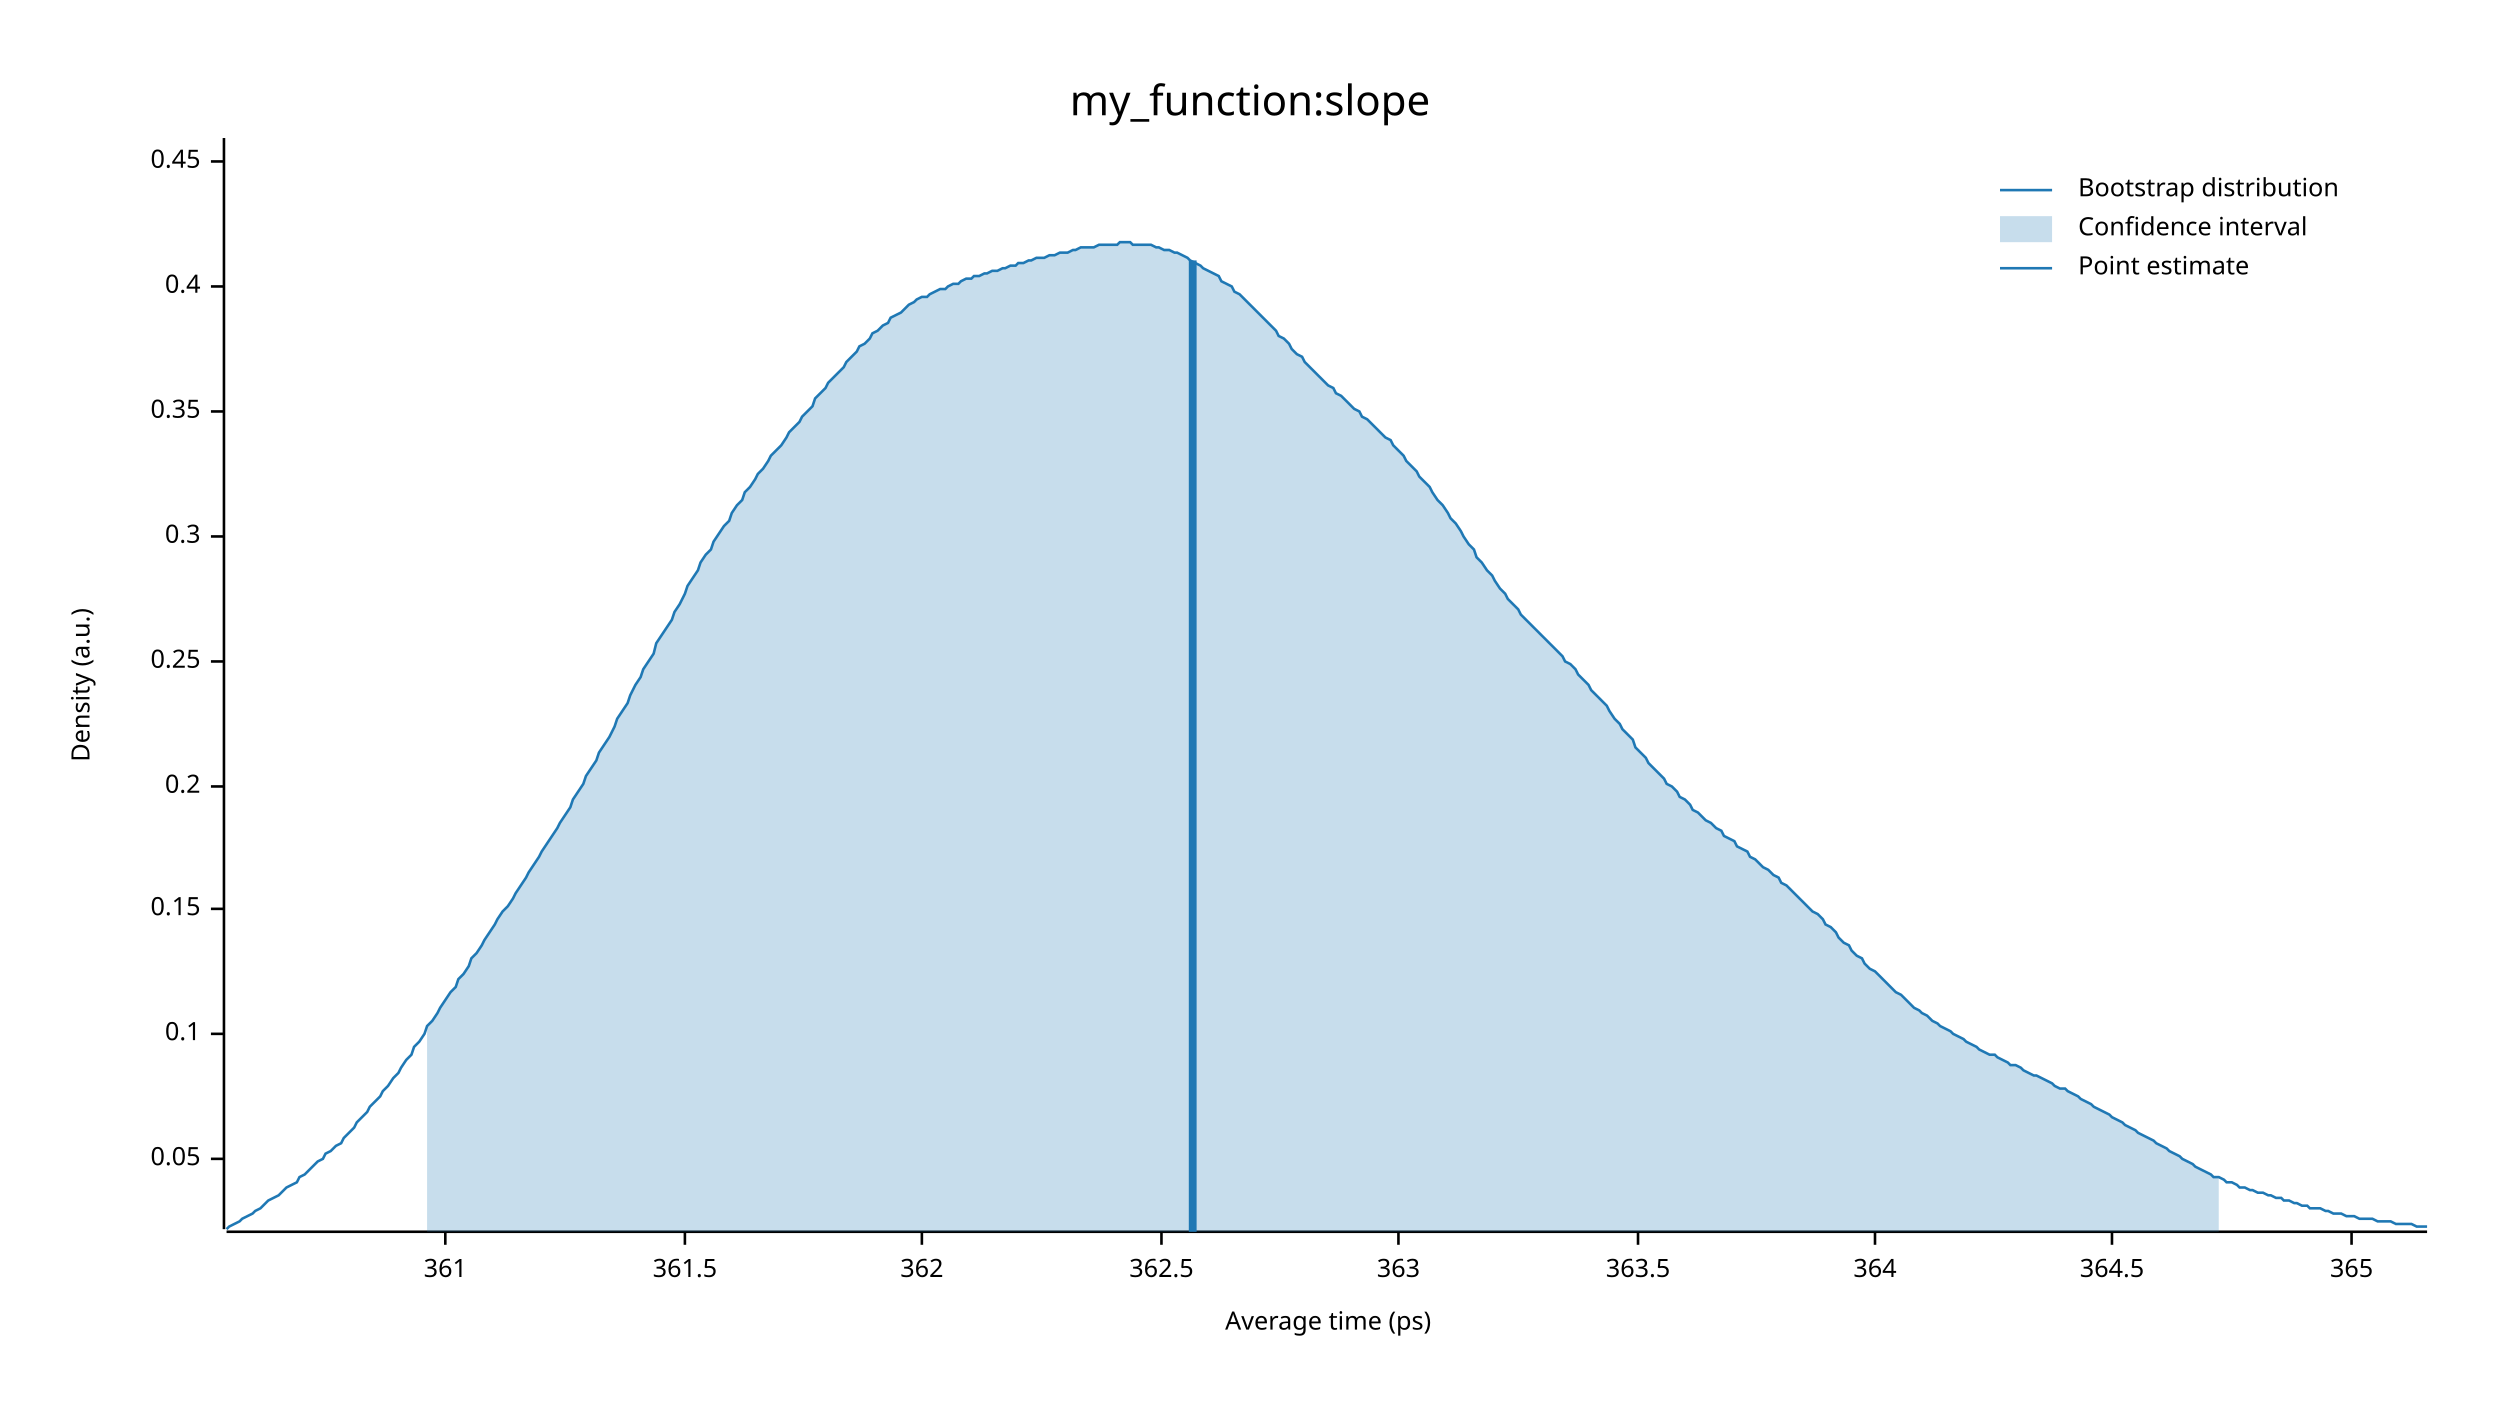
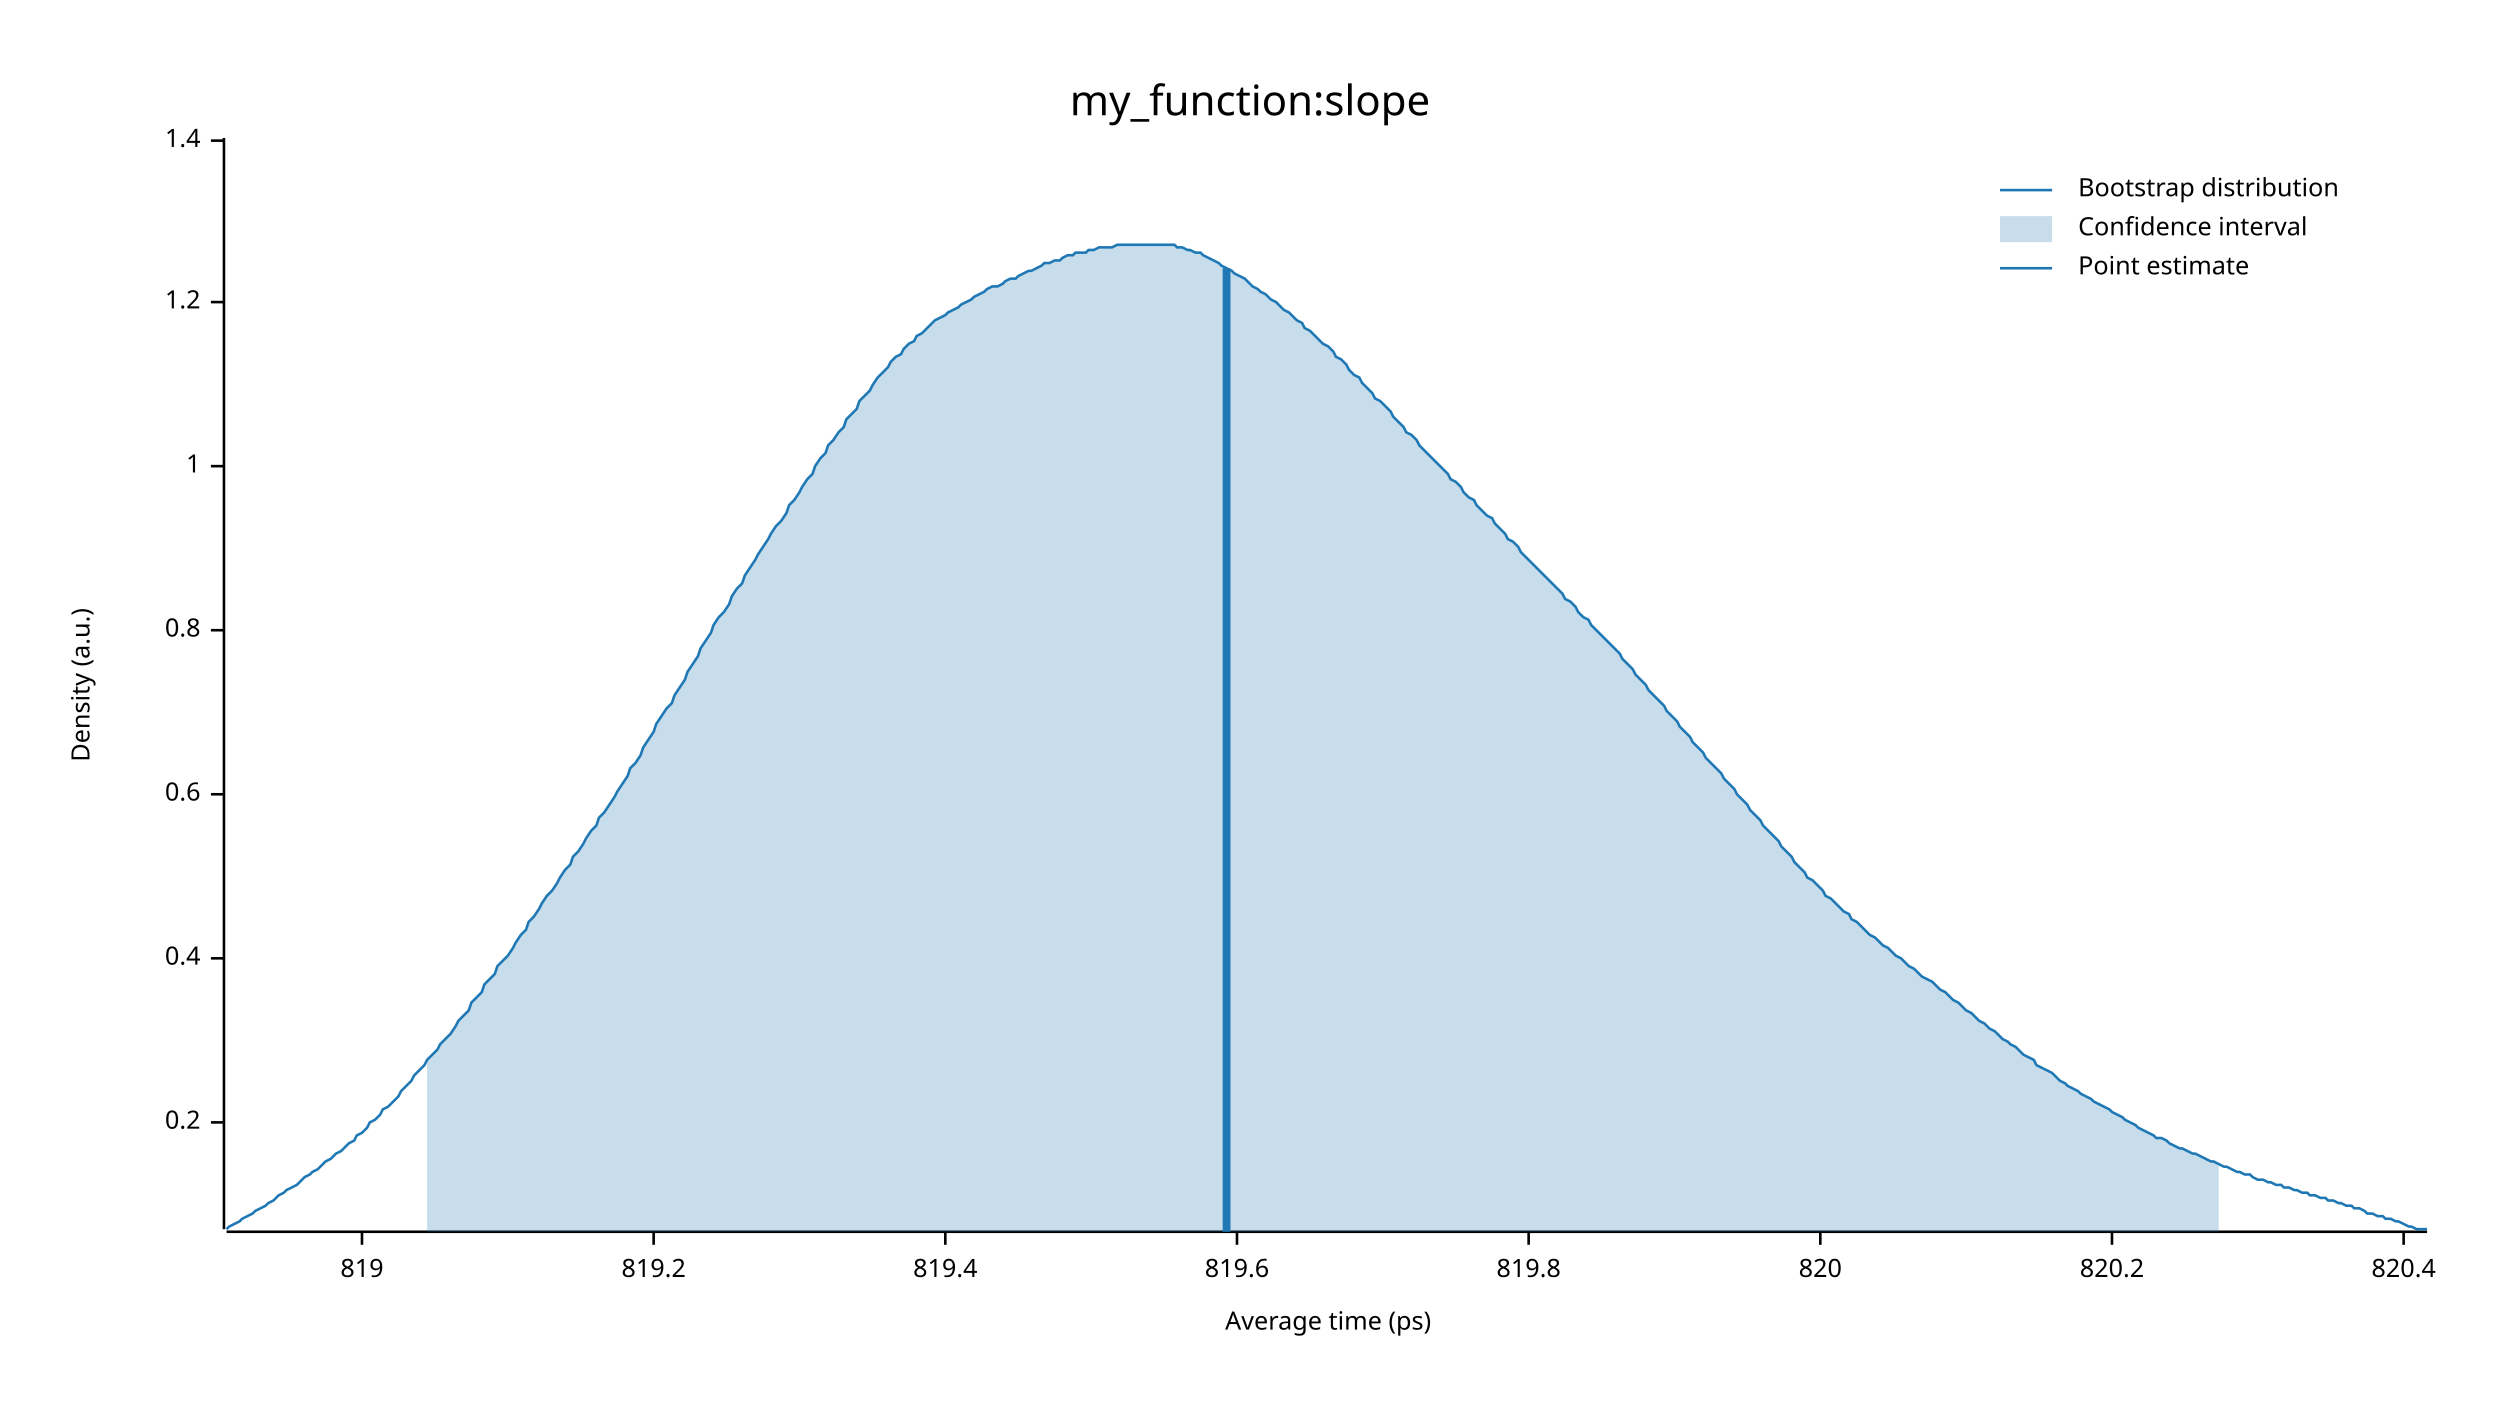
<svg xmlns="http://www.w3.org/2000/svg" width="960" height="540" viewBox="0 0 960 540">
  <text x="480" y="32" dy="0.76em" text-anchor="middle" font-family="sans-serif" font-size="16.129" opacity="1" fill="#000000">
my_function:slope
</text>
  <text x="27" y="263" dy="0.76em" text-anchor="middle" font-family="sans-serif" font-size="9.677" opacity="1" fill="#000000" transform="rotate(270, 27, 263)">
Density (a.u.)
</text>
  <text x="510" y="513" dy="-0.5ex" text-anchor="middle" font-family="sans-serif" font-size="9.677" opacity="1" fill="#000000">
Average time (ps)
</text>
  <polyline fill="none" opacity="1" stroke="#000000" stroke-width="1" points="86,53 86,472 " />
-   <text x="77" y="445" dy="0.5ex" text-anchor="end" font-family="sans-serif" font-size="9.677" opacity="1" fill="#000000">
- 0.05
- </text>
-   <polyline fill="none" opacity="1" stroke="#000000" stroke-width="1" points="81,445 86,445 " />
-   <text x="77" y="397" dy="0.5ex" text-anchor="end" font-family="sans-serif" font-size="9.677" opacity="1" fill="#000000">
- 0.1
- </text>
-   <polyline fill="none" opacity="1" stroke="#000000" stroke-width="1" points="81,397 86,397 " />
-   <text x="77" y="349" dy="0.5ex" text-anchor="end" font-family="sans-serif" font-size="9.677" opacity="1" fill="#000000">
- 0.15
- </text>
-   <polyline fill="none" opacity="1" stroke="#000000" stroke-width="1" points="81,349 86,349 " />
-   <text x="77" y="302" dy="0.5ex" text-anchor="end" font-family="sans-serif" font-size="9.677" opacity="1" fill="#000000">
+   <text x="77" y="431" dy="0.5ex" text-anchor="end" font-family="sans-serif" font-size="9.677" opacity="1" fill="#000000">
0.2
</text>
-   <polyline fill="none" opacity="1" stroke="#000000" stroke-width="1" points="81,302 86,302 " />
-   <text x="77" y="254" dy="0.5ex" text-anchor="end" font-family="sans-serif" font-size="9.677" opacity="1" fill="#000000">
- 0.25
- </text>
-   <polyline fill="none" opacity="1" stroke="#000000" stroke-width="1" points="81,254 86,254 " />
-   <text x="77" y="206" dy="0.5ex" text-anchor="end" font-family="sans-serif" font-size="9.677" opacity="1" fill="#000000">
- 0.3
- </text>
-   <polyline fill="none" opacity="1" stroke="#000000" stroke-width="1" points="81,206 86,206 " />
-   <text x="77" y="158" dy="0.5ex" text-anchor="end" font-family="sans-serif" font-size="9.677" opacity="1" fill="#000000">
- 0.35
- </text>
-   <polyline fill="none" opacity="1" stroke="#000000" stroke-width="1" points="81,158 86,158 " />
-   <text x="77" y="110" dy="0.5ex" text-anchor="end" font-family="sans-serif" font-size="9.677" opacity="1" fill="#000000">
+   <polyline fill="none" opacity="1" stroke="#000000" stroke-width="1" points="81,431 86,431 " />
+   <text x="77" y="368" dy="0.5ex" text-anchor="end" font-family="sans-serif" font-size="9.677" opacity="1" fill="#000000">
0.4
</text>
-   <polyline fill="none" opacity="1" stroke="#000000" stroke-width="1" points="81,110 86,110 " />
-   <text x="77" y="62" dy="0.5ex" text-anchor="end" font-family="sans-serif" font-size="9.677" opacity="1" fill="#000000">
- 0.45
+   <polyline fill="none" opacity="1" stroke="#000000" stroke-width="1" points="81,368 86,368 " />
+   <text x="77" y="305" dy="0.5ex" text-anchor="end" font-family="sans-serif" font-size="9.677" opacity="1" fill="#000000">
+ 0.6
</text>
-   <polyline fill="none" opacity="1" stroke="#000000" stroke-width="1" points="81,62 86,62 " />
+   <polyline fill="none" opacity="1" stroke="#000000" stroke-width="1" points="81,305 86,305 " />
+   <text x="77" y="242" dy="0.5ex" text-anchor="end" font-family="sans-serif" font-size="9.677" opacity="1" fill="#000000">
+ 0.8
+ </text>
+   <polyline fill="none" opacity="1" stroke="#000000" stroke-width="1" points="81,242 86,242 " />
+   <text x="77" y="179" dy="0.5ex" text-anchor="end" font-family="sans-serif" font-size="9.677" opacity="1" fill="#000000">
+ 1
+ </text>
+   <polyline fill="none" opacity="1" stroke="#000000" stroke-width="1" points="81,179 86,179 " />
+   <text x="77" y="116" dy="0.5ex" text-anchor="end" font-family="sans-serif" font-size="9.677" opacity="1" fill="#000000">
+ 1.2
+ </text>
+   <polyline fill="none" opacity="1" stroke="#000000" stroke-width="1" points="81,116 86,116 " />
+   <text x="77" y="54" dy="0.5ex" text-anchor="end" font-family="sans-serif" font-size="9.677" opacity="1" fill="#000000">
+ 1.4
+ </text>
+   <polyline fill="none" opacity="1" stroke="#000000" stroke-width="1" points="81,54 86,54 " />
  <polyline fill="none" opacity="1" stroke="#000000" stroke-width="1" points="87,473 932,473 " />
-   <text x="171" y="483" dy="0.76em" text-anchor="middle" font-family="sans-serif" font-size="9.677" opacity="1" fill="#000000">
- 361
+   <text x="139" y="483" dy="0.76em" text-anchor="middle" font-family="sans-serif" font-size="9.677" opacity="1" fill="#000000">
+ 819
</text>
-   <polyline fill="none" opacity="1" stroke="#000000" stroke-width="1" points="171,473 171,478 " />
-   <text x="263" y="483" dy="0.76em" text-anchor="middle" font-family="sans-serif" font-size="9.677" opacity="1" fill="#000000">
- 361.5
+   <polyline fill="none" opacity="1" stroke="#000000" stroke-width="1" points="139,473 139,478 " />
+   <text x="251" y="483" dy="0.76em" text-anchor="middle" font-family="sans-serif" font-size="9.677" opacity="1" fill="#000000">
+ 819.2
</text>
-   <polyline fill="none" opacity="1" stroke="#000000" stroke-width="1" points="263,473 263,478 " />
-   <text x="354" y="483" dy="0.76em" text-anchor="middle" font-family="sans-serif" font-size="9.677" opacity="1" fill="#000000">
- 362
+   <polyline fill="none" opacity="1" stroke="#000000" stroke-width="1" points="251,473 251,478 " />
+   <text x="363" y="483" dy="0.76em" text-anchor="middle" font-family="sans-serif" font-size="9.677" opacity="1" fill="#000000">
+ 819.4
</text>
-   <polyline fill="none" opacity="1" stroke="#000000" stroke-width="1" points="354,473 354,478 " />
-   <text x="446" y="483" dy="0.76em" text-anchor="middle" font-family="sans-serif" font-size="9.677" opacity="1" fill="#000000">
- 362.5
+   <polyline fill="none" opacity="1" stroke="#000000" stroke-width="1" points="363,473 363,478 " />
+   <text x="475" y="483" dy="0.76em" text-anchor="middle" font-family="sans-serif" font-size="9.677" opacity="1" fill="#000000">
+ 819.6
</text>
-   <polyline fill="none" opacity="1" stroke="#000000" stroke-width="1" points="446,473 446,478 " />
-   <text x="537" y="483" dy="0.76em" text-anchor="middle" font-family="sans-serif" font-size="9.677" opacity="1" fill="#000000">
- 363
+   <polyline fill="none" opacity="1" stroke="#000000" stroke-width="1" points="475,473 475,478 " />
+   <text x="587" y="483" dy="0.76em" text-anchor="middle" font-family="sans-serif" font-size="9.677" opacity="1" fill="#000000">
+ 819.8
</text>
-   <polyline fill="none" opacity="1" stroke="#000000" stroke-width="1" points="537,473 537,478 " />
-   <text x="629" y="483" dy="0.76em" text-anchor="middle" font-family="sans-serif" font-size="9.677" opacity="1" fill="#000000">
- 363.5
+   <polyline fill="none" opacity="1" stroke="#000000" stroke-width="1" points="587,473 587,478 " />
+   <text x="699" y="483" dy="0.76em" text-anchor="middle" font-family="sans-serif" font-size="9.677" opacity="1" fill="#000000">
+ 820
</text>
-   <polyline fill="none" opacity="1" stroke="#000000" stroke-width="1" points="629,473 629,478 " />
-   <text x="720" y="483" dy="0.76em" text-anchor="middle" font-family="sans-serif" font-size="9.677" opacity="1" fill="#000000">
- 364
- </text>
-   <polyline fill="none" opacity="1" stroke="#000000" stroke-width="1" points="720,473 720,478 " />
+   <polyline fill="none" opacity="1" stroke="#000000" stroke-width="1" points="699,473 699,478 " />
  <text x="811" y="483" dy="0.76em" text-anchor="middle" font-family="sans-serif" font-size="9.677" opacity="1" fill="#000000">
- 364.5
+ 820.2
</text>
  <polyline fill="none" opacity="1" stroke="#000000" stroke-width="1" points="811,473 811,478 " />
-   <text x="903" y="483" dy="0.76em" text-anchor="middle" font-family="sans-serif" font-size="9.677" opacity="1" fill="#000000">
- 365
+   <text x="923" y="483" dy="0.76em" text-anchor="middle" font-family="sans-serif" font-size="9.677" opacity="1" fill="#000000">
+ 820.4
</text>
-   <polyline fill="none" opacity="1" stroke="#000000" stroke-width="1" points="903,473 903,478 " />
-   <polyline fill="none" opacity="1" stroke="#1F78B4" stroke-width="1" points="87,472 88,471 90,470 92,469 93,468 95,467 97,466 98,465 100,464 102,462 103,461 105,460 107,459 109,457 110,456 112,455 114,454 115,452 117,451 119,449 120,448 122,446 124,445 125,443 127,442 129,440 131,439 132,437 134,435 136,433 137,431 139,429 141,427 142,425 144,423 146,421 147,419 149,417 151,414 153,412 154,410 156,407 158,405 159,402 161,400 163,397 164,394 166,392 168,389 169,387 171,384 173,381 175,379 176,376 178,374 180,371 181,368 183,366 185,363 186,361 188,358 190,355 191,353 193,350 195,348 197,345 198,343 200,340 202,337 203,335 205,332 207,329 208,327 210,324 212,321 214,318 215,316 217,313 219,310 220,307 222,304 224,301 225,298 227,295 229,292 230,289 232,286 234,283 236,279 237,276 239,273 241,270 242,267 244,263 246,260 247,257 249,254 251,251 252,247 254,244 256,241 258,238 259,235 261,232 263,228 264,225 266,222 268,219 269,216 271,213 273,211 274,208 276,205 278,202 280,200 281,197 283,194 285,192 286,189 288,187 290,184 291,182 293,180 295,177 296,175 298,173 300,171 302,168 303,166 305,164 307,162 308,160 310,158 312,156 313,153 315,151 317,149 318,147 320,145 322,143 324,141 325,139 327,137 329,135 330,133 332,132 334,130 335,128 337,127 339,125 341,124 342,122 344,121 346,120 347,119 349,117 351,116 352,115 354,114 356,114 357,113 359,112 361,111 363,111 364,110 366,109 368,109 369,108 371,107 373,107 374,106 376,106 378,105 379,105 381,104 383,104 385,103 386,103 388,102 390,102 391,101 393,101 395,100 396,100 398,99 400,99 401,99 403,98 405,98 407,97 408,97 410,97 412,96 413,96 415,95 417,95 418,95 420,95 422,94 423,94 425,94 427,94 429,94 430,93 432,93 434,93 435,94 437,94 439,94 440,94 442,94 444,95 445,95 447,96 449,96 451,97 452,97 454,98 456,99 457,100 459,101 461,102 462,103 464,104 466,105 468,106 469,108 471,109 473,110 474,112 476,113 478,115 479,116 481,118 483,120 484,121 486,123 488,125 490,127 491,129 493,130 495,132 496,134 498,136 500,137 501,139 503,141 505,143 506,144 508,146 510,148 512,149 513,151 515,152 517,154 518,155 520,157 522,158 523,160 525,161 527,163 528,164 530,166 532,168 534,169 535,171 537,173 539,175 540,177 542,179 544,181 545,183 547,185 549,187 550,189 552,192 554,194 556,197 557,199 559,201 561,204 562,206 564,209 566,211 567,214 569,216 571,219 573,221 574,223 576,226 578,228 579,230 581,232 583,234 584,236 586,238 588,240 589,241 591,243 593,245 595,247 596,248 598,250 600,252 601,254 603,255 605,257 606,259 608,261 610,263 611,265 613,267 615,269 617,271 618,273 620,276 622,278 623,280 625,282 627,284 628,287 630,289 632,291 633,293 635,295 637,297 639,299 640,301 642,302 644,304 645,306 647,307 649,309 650,311 652,312 654,314 655,315 657,316 659,318 661,319 662,321 664,322 666,323 667,325 669,326 671,327 672,329 674,330 676,332 677,333 679,334 681,336 683,337 684,339 686,340 688,342 689,343 691,345 693,347 694,348 696,350 698,351 700,353 701,355 703,356 705,358 706,360 708,362 710,363 711,365 713,367 715,368 716,370 718,372 720,373 722,375 723,376 725,378 727,380 728,381 730,382 732,384 733,385 735,387 737,388 738,389 740,390 742,392 744,393 745,394 747,395 749,396 750,397 752,398 754,399 755,400 757,401 759,402 760,403 762,404 764,405 766,405 767,406 769,407 771,408 772,409 774,409 776,410 777,411 779,412 781,413 782,413 784,414 786,415 788,416 789,417 791,418 793,418 794,419 796,420 798,421 799,422 801,423 803,424 804,425 806,426 808,427 810,428 811,429 813,430 815,431 816,432 818,433 820,434 821,435 823,436 825,437 827,438 828,439 830,440 832,441 833,442 835,443 837,444 838,445 840,446 842,447 843,448 845,449 847,450 849,451 850,452 852,452 854,453 855,454 857,454 859,455 860,456 862,456 864,457 865,457 867,458 869,458 871,459 872,459 874,460 876,460 877,461 879,461 881,462 882,462 884,463 886,463 887,464 889,464 891,464 893,465 894,465 896,466 898,466 899,466 901,467 903,467 904,467 906,468 908,468 909,468 911,468 913,469 915,469 916,469 918,469 920,470 921,470 923,470 925,470 926,470 928,471 930,471 932,471 " />
-   <polygon opacity="0.25" fill="#1F78B4" points="164,394 166,392 168,389 169,387 171,384 173,381 175,379 176,376 178,374 180,371 181,368 183,366 185,363 186,361 188,358 190,355 191,353 193,350 195,348 197,345 198,343 200,340 202,337 203,335 205,332 207,329 208,327 210,324 212,321 214,318 215,316 217,313 219,310 220,307 222,304 224,301 225,298 227,295 229,292 230,289 232,286 234,283 236,279 237,276 239,273 241,270 242,267 244,263 246,260 247,257 249,254 251,251 252,247 254,244 256,241 258,238 259,235 261,232 263,228 264,225 266,222 268,219 269,216 271,213 273,211 274,208 276,205 278,202 280,200 281,197 283,194 285,192 286,189 288,187 290,184 291,182 293,180 295,177 296,175 298,173 300,171 302,168 303,166 305,164 307,162 308,160 310,158 312,156 313,153 315,151 317,149 318,147 320,145 322,143 324,141 325,139 327,137 329,135 330,133 332,132 334,130 335,128 337,127 339,125 341,124 342,122 344,121 346,120 347,119 349,117 351,116 352,115 354,114 356,114 357,113 359,112 361,111 363,111 364,110 366,109 368,109 369,108 371,107 373,107 374,106 376,106 378,105 379,105 381,104 383,104 385,103 386,103 388,102 390,102 391,101 393,101 395,100 396,100 398,99 400,99 401,99 403,98 405,98 407,97 408,97 410,97 412,96 413,96 415,95 417,95 418,95 420,95 422,94 423,94 425,94 427,94 429,94 430,93 432,93 434,93 435,94 437,94 439,94 440,94 442,94 444,95 445,95 447,96 449,96 451,97 452,97 454,98 456,99 457,100 459,101 461,102 462,103 464,104 466,105 468,106 469,108 471,109 473,110 474,112 476,113 478,115 479,116 481,118 483,120 484,121 486,123 488,125 490,127 491,129 493,130 495,132 496,134 498,136 500,137 501,139 503,141 505,143 506,144 508,146 510,148 512,149 513,151 515,152 517,154 518,155 520,157 522,158 523,160 525,161 527,163 528,164 530,166 532,168 534,169 535,171 537,173 539,175 540,177 542,179 544,181 545,183 547,185 549,187 550,189 552,192 554,194 556,197 557,199 559,201 561,204 562,206 564,209 566,211 567,214 569,216 571,219 573,221 574,223 576,226 578,228 579,230 581,232 583,234 584,236 586,238 588,240 589,241 591,243 593,245 595,247 596,248 598,250 600,252 601,254 603,255 605,257 606,259 608,261 610,263 611,265 613,267 615,269 617,271 618,273 620,276 622,278 623,280 625,282 627,284 628,287 630,289 632,291 633,293 635,295 637,297 639,299 640,301 642,302 644,304 645,306 647,307 649,309 650,311 652,312 654,314 655,315 657,316 659,318 661,319 662,321 664,322 666,323 667,325 669,326 671,327 672,329 674,330 676,332 677,333 679,334 681,336 683,337 684,339 686,340 688,342 689,343 691,345 693,347 694,348 696,350 698,351 700,353 701,355 703,356 705,358 706,360 708,362 710,363 711,365 713,367 715,368 716,370 718,372 720,373 722,375 723,376 725,378 727,380 728,381 730,382 732,384 733,385 735,387 737,388 738,389 740,390 742,392 744,393 745,394 747,395 749,396 750,397 752,398 754,399 755,400 757,401 759,402 760,403 762,404 764,405 766,405 767,406 769,407 771,408 772,409 774,409 776,410 777,411 779,412 781,413 782,413 784,414 786,415 788,416 789,417 791,418 793,418 794,419 796,420 798,421 799,422 801,423 803,424 804,425 806,426 808,427 810,428 811,429 813,430 815,431 816,432 818,433 820,434 821,435 823,436 825,437 827,438 828,439 830,440 832,441 833,442 835,443 837,444 838,445 840,446 842,447 843,448 845,449 847,450 849,451 850,452 852,452 852,473 164,473 " />
-   <polyline fill="none" opacity="1" stroke="#1F78B4" stroke-width="3" points="458,473 458,100 " />
+   <polyline fill="none" opacity="1" stroke="#000000" stroke-width="1" points="923,473 923,478 " />
+   <polyline fill="none" opacity="1" stroke="#1F78B4" stroke-width="1" points="87,472 88,471 90,470 92,469 93,468 95,467 97,466 98,465 100,464 102,463 103,462 105,461 107,459 109,458 110,457 112,456 114,455 115,454 117,452 119,451 120,450 122,449 124,447 125,446 127,445 129,443 131,442 132,441 134,439 136,438 137,436 139,435 141,433 142,431 144,430 146,428 147,426 149,425 151,423 153,421 154,419 156,417 158,415 159,413 161,411 163,409 164,407 166,405 168,403 169,401 171,399 173,397 175,394 176,392 178,390 180,388 181,385 183,383 185,381 186,378 188,376 190,374 191,371 193,369 195,367 197,364 198,362 200,359 202,357 203,354 205,352 207,349 208,347 210,344 212,342 214,339 215,337 217,334 219,332 220,329 222,327 224,324 225,322 227,319 229,317 230,314 232,312 234,309 236,306 237,304 239,301 241,298 242,295 244,293 246,290 247,287 249,284 251,281 252,278 254,275 256,272 258,270 259,267 261,264 263,261 264,258 266,255 268,252 269,249 271,246 273,243 274,240 276,237 278,235 280,232 281,229 283,226 285,224 286,221 288,218 290,215 291,213 293,210 295,207 296,205 298,202 300,200 302,197 303,194 305,192 307,189 308,187 310,184 312,182 313,179 315,176 317,174 318,171 320,169 322,166 324,164 325,161 327,159 329,157 330,154 332,152 334,150 335,148 337,145 339,143 341,141 342,139 344,137 346,136 347,134 349,132 351,131 352,129 354,128 356,126 357,125 359,123 361,122 363,121 364,120 366,119 368,118 369,117 371,116 373,115 374,114 376,113 378,112 379,111 381,110 383,110 385,109 386,108 388,107 390,107 391,106 393,105 395,104 396,104 398,103 400,102 401,101 403,101 405,100 407,100 408,99 410,98 412,98 413,97 415,97 417,97 418,96 420,96 422,95 423,95 425,95 427,95 429,94 430,94 432,94 434,94 435,94 437,94 439,94 440,94 442,94 444,94 445,94 447,94 449,94 451,94 452,95 454,95 456,96 457,96 459,97 461,97 462,98 464,99 466,100 468,101 469,102 471,103 473,104 474,105 476,106 478,107 479,108 481,110 483,111 484,112 486,113 488,115 490,116 491,117 493,119 495,120 496,121 498,123 500,124 501,126 503,127 505,129 506,130 508,132 510,133 512,135 513,137 515,138 517,140 518,142 520,144 522,145 523,147 525,149 527,151 528,153 530,154 532,156 534,158 535,160 537,162 539,164 540,166 542,167 544,169 545,171 547,173 549,175 550,176 552,178 554,180 556,182 557,184 559,185 561,187 562,189 564,191 566,192 567,194 569,196 571,198 573,199 574,201 576,203 578,205 579,207 581,208 583,210 584,212 586,214 588,216 589,217 591,219 593,221 595,223 596,224 598,226 600,228 601,230 603,231 605,233 606,235 608,237 610,238 611,240 613,242 615,244 617,246 618,247 620,249 622,251 623,253 625,255 627,257 628,259 630,261 632,263 633,265 635,267 637,269 639,271 640,273 642,275 644,277 645,279 647,281 649,283 650,285 652,287 654,289 655,291 657,293 659,295 661,297 662,299 664,301 666,303 667,305 669,307 671,309 672,311 674,313 676,315 677,317 679,319 681,321 683,323 684,325 686,327 688,329 689,331 691,333 693,335 694,337 696,338 698,340 700,342 701,344 703,345 705,347 706,348 708,350 710,351 711,353 713,354 715,356 716,357 718,359 720,360 722,362 723,363 725,364 727,366 728,367 730,368 732,370 733,371 735,372 737,374 738,375 740,376 742,377 744,379 745,380 747,381 749,383 750,384 752,385 754,387 755,388 757,389 759,391 760,392 762,393 764,395 766,396 767,397 769,399 771,400 772,401 774,402 776,404 777,405 779,406 781,407 782,409 784,410 786,411 788,412 789,413 791,415 793,416 794,417 796,418 798,419 799,420 801,421 803,422 804,423 806,424 808,425 810,426 811,427 813,428 815,429 816,430 818,431 820,432 821,433 823,434 825,435 827,436 828,437 830,437 832,438 833,439 835,440 837,441 838,441 840,442 842,443 843,443 845,444 847,445 849,446 850,446 852,447 854,448 855,448 857,449 859,450 860,450 862,451 864,451 865,452 867,453 869,453 871,454 872,454 874,455 876,455 877,456 879,456 881,457 882,457 884,458 886,458 887,459 889,459 891,460 893,460 894,461 896,461 898,462 899,462 901,463 903,463 904,464 906,464 908,465 909,466 911,466 913,467 915,467 916,468 918,468 920,469 921,469 923,470 925,471 926,471 928,472 930,472 932,472 " />
+   <polygon opacity="0.25" fill="#1F78B4" points="164,407 166,405 168,403 169,401 171,399 173,397 175,394 176,392 178,390 180,388 181,385 183,383 185,381 186,378 188,376 190,374 191,371 193,369 195,367 197,364 198,362 200,359 202,357 203,354 205,352 207,349 208,347 210,344 212,342 214,339 215,337 217,334 219,332 220,329 222,327 224,324 225,322 227,319 229,317 230,314 232,312 234,309 236,306 237,304 239,301 241,298 242,295 244,293 246,290 247,287 249,284 251,281 252,278 254,275 256,272 258,270 259,267 261,264 263,261 264,258 266,255 268,252 269,249 271,246 273,243 274,240 276,237 278,235 280,232 281,229 283,226 285,224 286,221 288,218 290,215 291,213 293,210 295,207 296,205 298,202 300,200 302,197 303,194 305,192 307,189 308,187 310,184 312,182 313,179 315,176 317,174 318,171 320,169 322,166 324,164 325,161 327,159 329,157 330,154 332,152 334,150 335,148 337,145 339,143 341,141 342,139 344,137 346,136 347,134 349,132 351,131 352,129 354,128 356,126 357,125 359,123 361,122 363,121 364,120 366,119 368,118 369,117 371,116 373,115 374,114 376,113 378,112 379,111 381,110 383,110 385,109 386,108 388,107 390,107 391,106 393,105 395,104 396,104 398,103 400,102 401,101 403,101 405,100 407,100 408,99 410,98 412,98 413,97 415,97 417,97 418,96 420,96 422,95 423,95 425,95 427,95 429,94 430,94 432,94 434,94 435,94 437,94 439,94 440,94 442,94 444,94 445,94 447,94 449,94 451,94 452,95 454,95 456,96 457,96 459,97 461,97 462,98 464,99 466,100 468,101 469,102 471,103 473,104 474,105 476,106 478,107 479,108 481,110 483,111 484,112 486,113 488,115 490,116 491,117 493,119 495,120 496,121 498,123 500,124 501,126 503,127 505,129 506,130 508,132 510,133 512,135 513,137 515,138 517,140 518,142 520,144 522,145 523,147 525,149 527,151 528,153 530,154 532,156 534,158 535,160 537,162 539,164 540,166 542,167 544,169 545,171 547,173 549,175 550,176 552,178 554,180 556,182 557,184 559,185 561,187 562,189 564,191 566,192 567,194 569,196 571,198 573,199 574,201 576,203 578,205 579,207 581,208 583,210 584,212 586,214 588,216 589,217 591,219 593,221 595,223 596,224 598,226 600,228 601,230 603,231 605,233 606,235 608,237 610,238 611,240 613,242 615,244 617,246 618,247 620,249 622,251 623,253 625,255 627,257 628,259 630,261 632,263 633,265 635,267 637,269 639,271 640,273 642,275 644,277 645,279 647,281 649,283 650,285 652,287 654,289 655,291 657,293 659,295 661,297 662,299 664,301 666,303 667,305 669,307 671,309 672,311 674,313 676,315 677,317 679,319 681,321 683,323 684,325 686,327 688,329 689,331 691,333 693,335 694,337 696,338 698,340 700,342 701,344 703,345 705,347 706,348 708,350 710,351 711,353 713,354 715,356 716,357 718,359 720,360 722,362 723,363 725,364 727,366 728,367 730,368 732,370 733,371 735,372 737,374 738,375 740,376 742,377 744,379 745,380 747,381 749,383 750,384 752,385 754,387 755,388 757,389 759,391 760,392 762,393 764,395 766,396 767,397 769,399 771,400 772,401 774,402 776,404 777,405 779,406 781,407 782,409 784,410 786,411 788,412 789,413 791,415 793,416 794,417 796,418 798,419 799,420 801,421 803,422 804,423 806,424 808,425 810,426 811,427 813,428 815,429 816,430 818,431 820,432 821,433 823,434 825,435 827,436 828,437 830,437 832,438 833,439 835,440 837,441 838,441 840,442 842,443 843,443 845,444 847,445 849,446 850,446 852,447 852,473 164,473 " />
+   <polyline fill="none" opacity="1" stroke="#1F78B4" stroke-width="3" points="471,473 471,103 " />
  <text x="798" y="68" dy="0.76em" text-anchor="start" font-family="sans-serif" font-size="9.677" opacity="1" fill="#000000">
Bootstrap distribution
</text>
  <text x="798" y="83" dy="0.76em" text-anchor="start" font-family="sans-serif" font-size="9.677" opacity="1" fill="#000000">
Confidence interval
</text>
  <text x="798" y="98" dy="0.76em" text-anchor="start" font-family="sans-serif" font-size="9.677" opacity="1" fill="#000000">
Point estimate
</text>
  <polyline fill="none" opacity="1" stroke="#1F78B4" stroke-width="1" points="768,73 788,73 " />
  <rect x="768" y="83" width="20" height="10" opacity="0.25" fill="#1F78B4" stroke="none" />
  <polyline fill="none" opacity="1" stroke="#1F78B4" stroke-width="1" points="768,103 788,103 " />
</svg>
